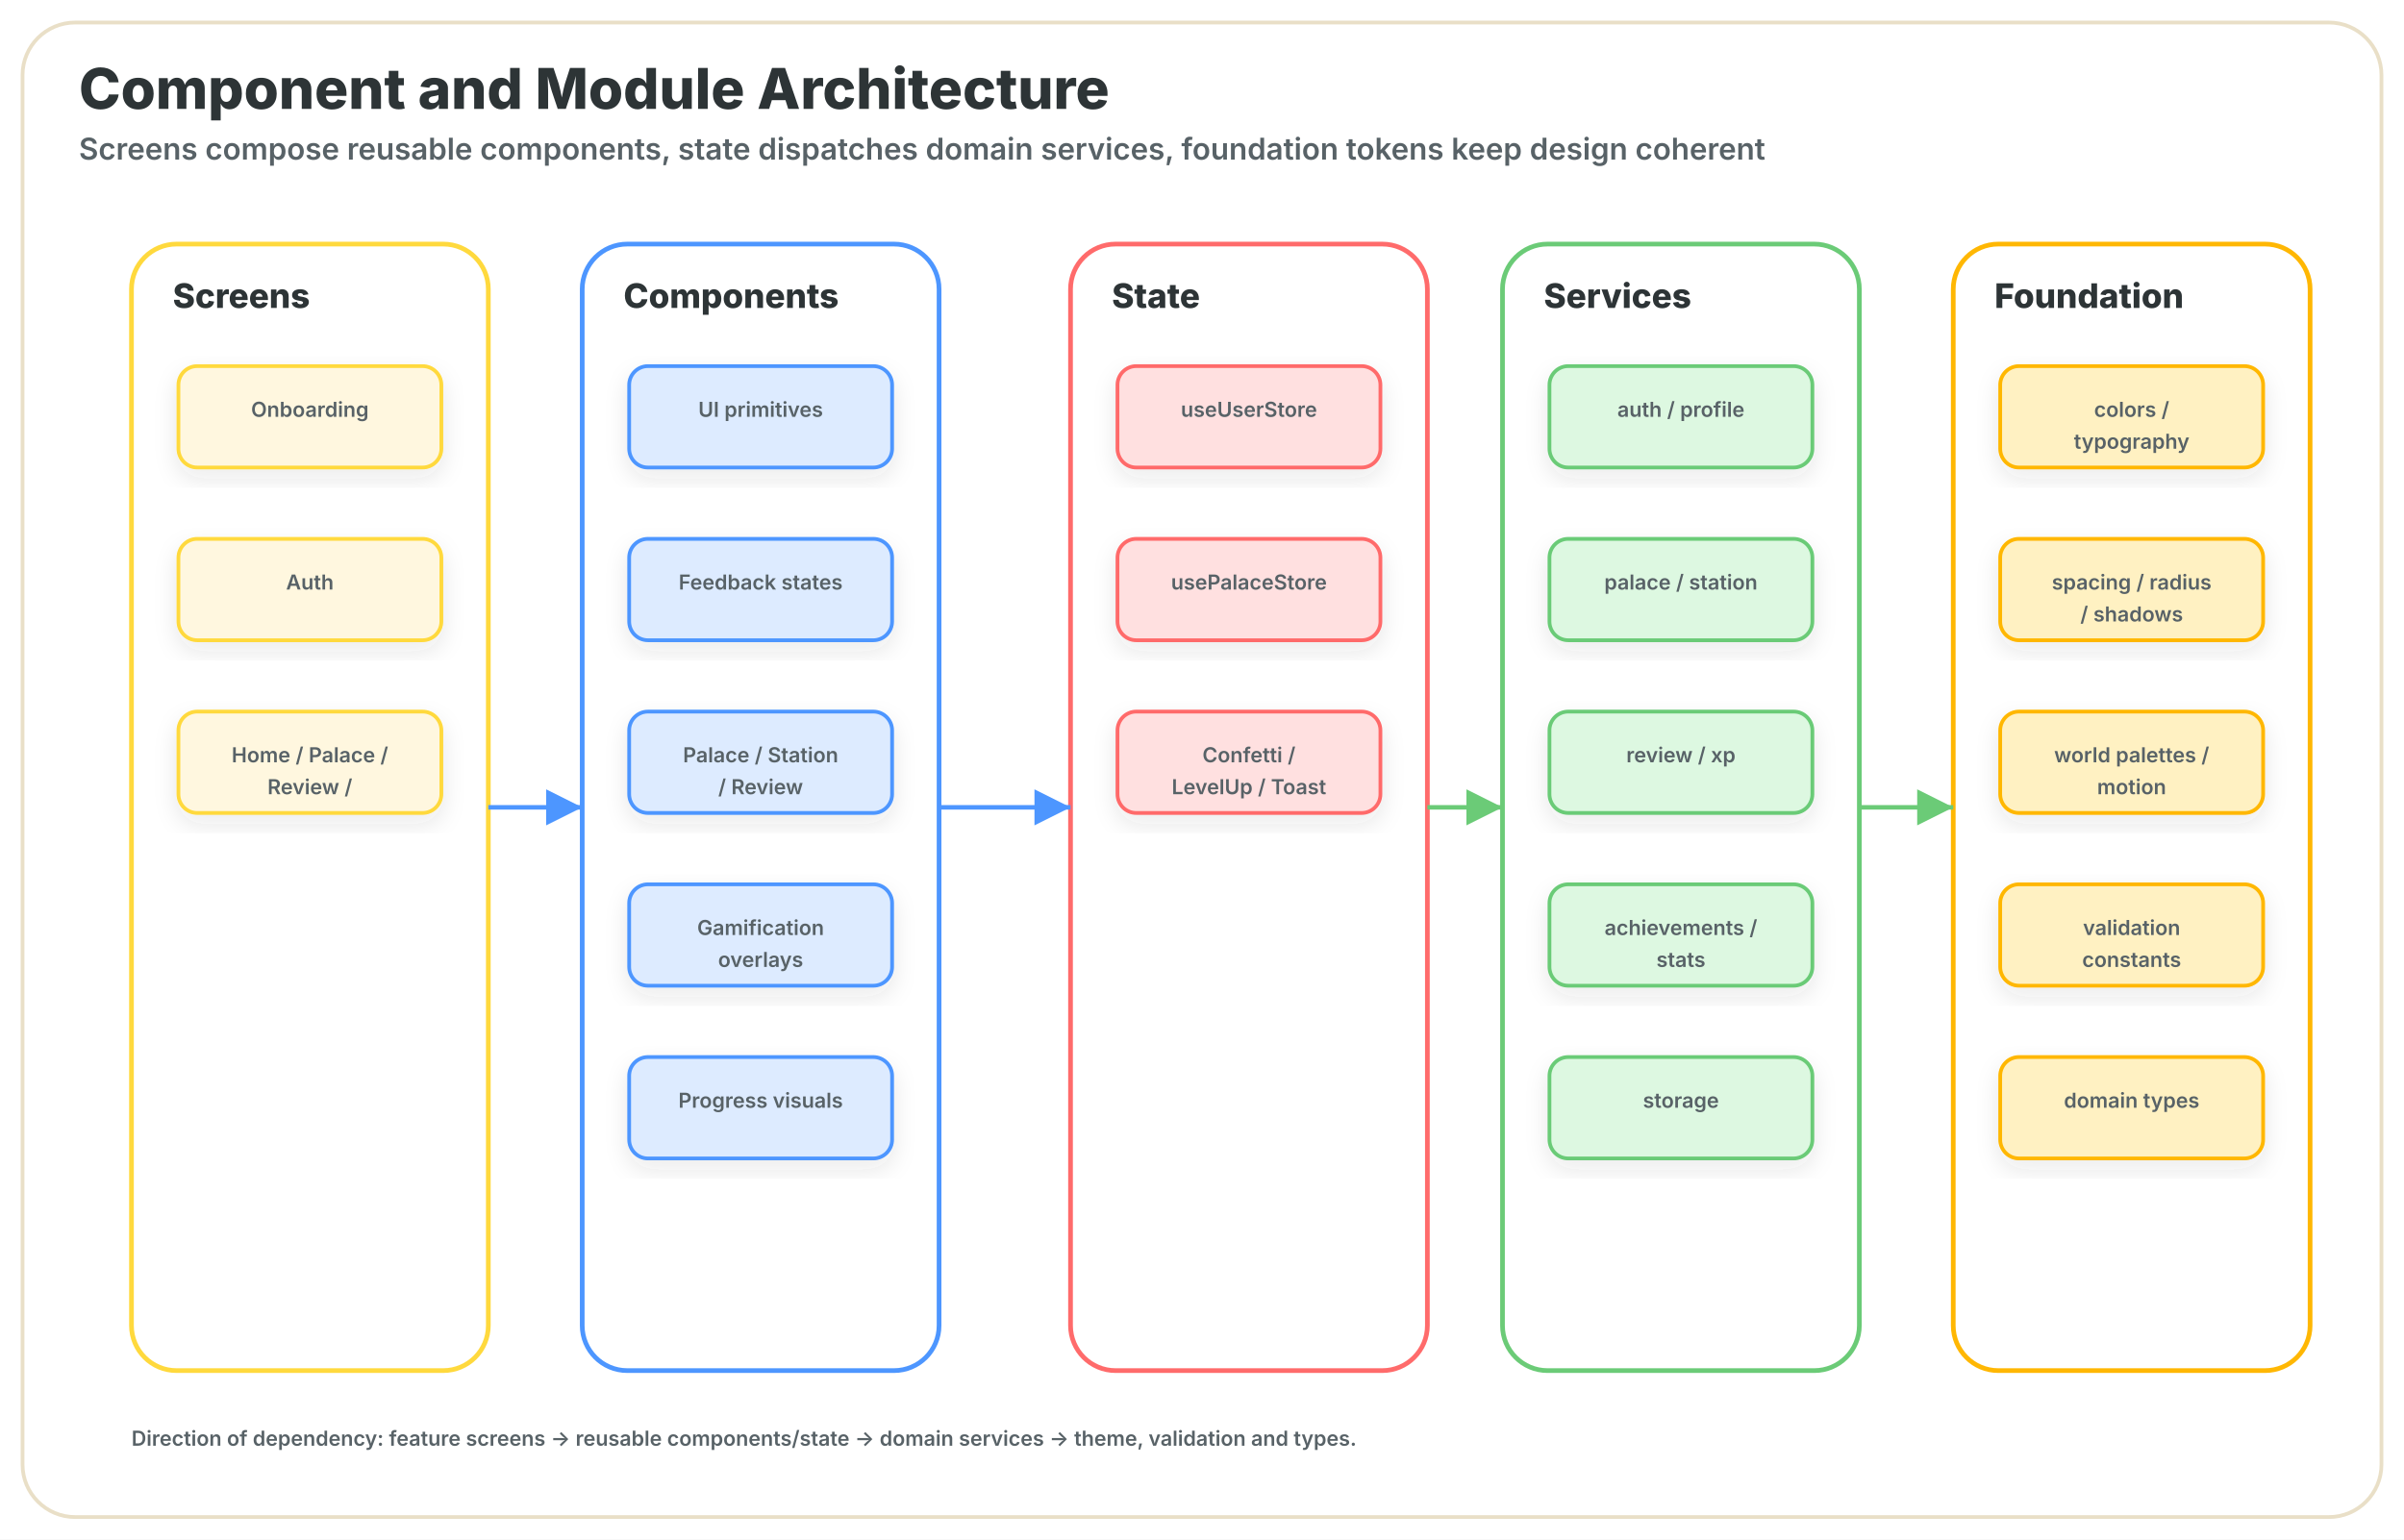
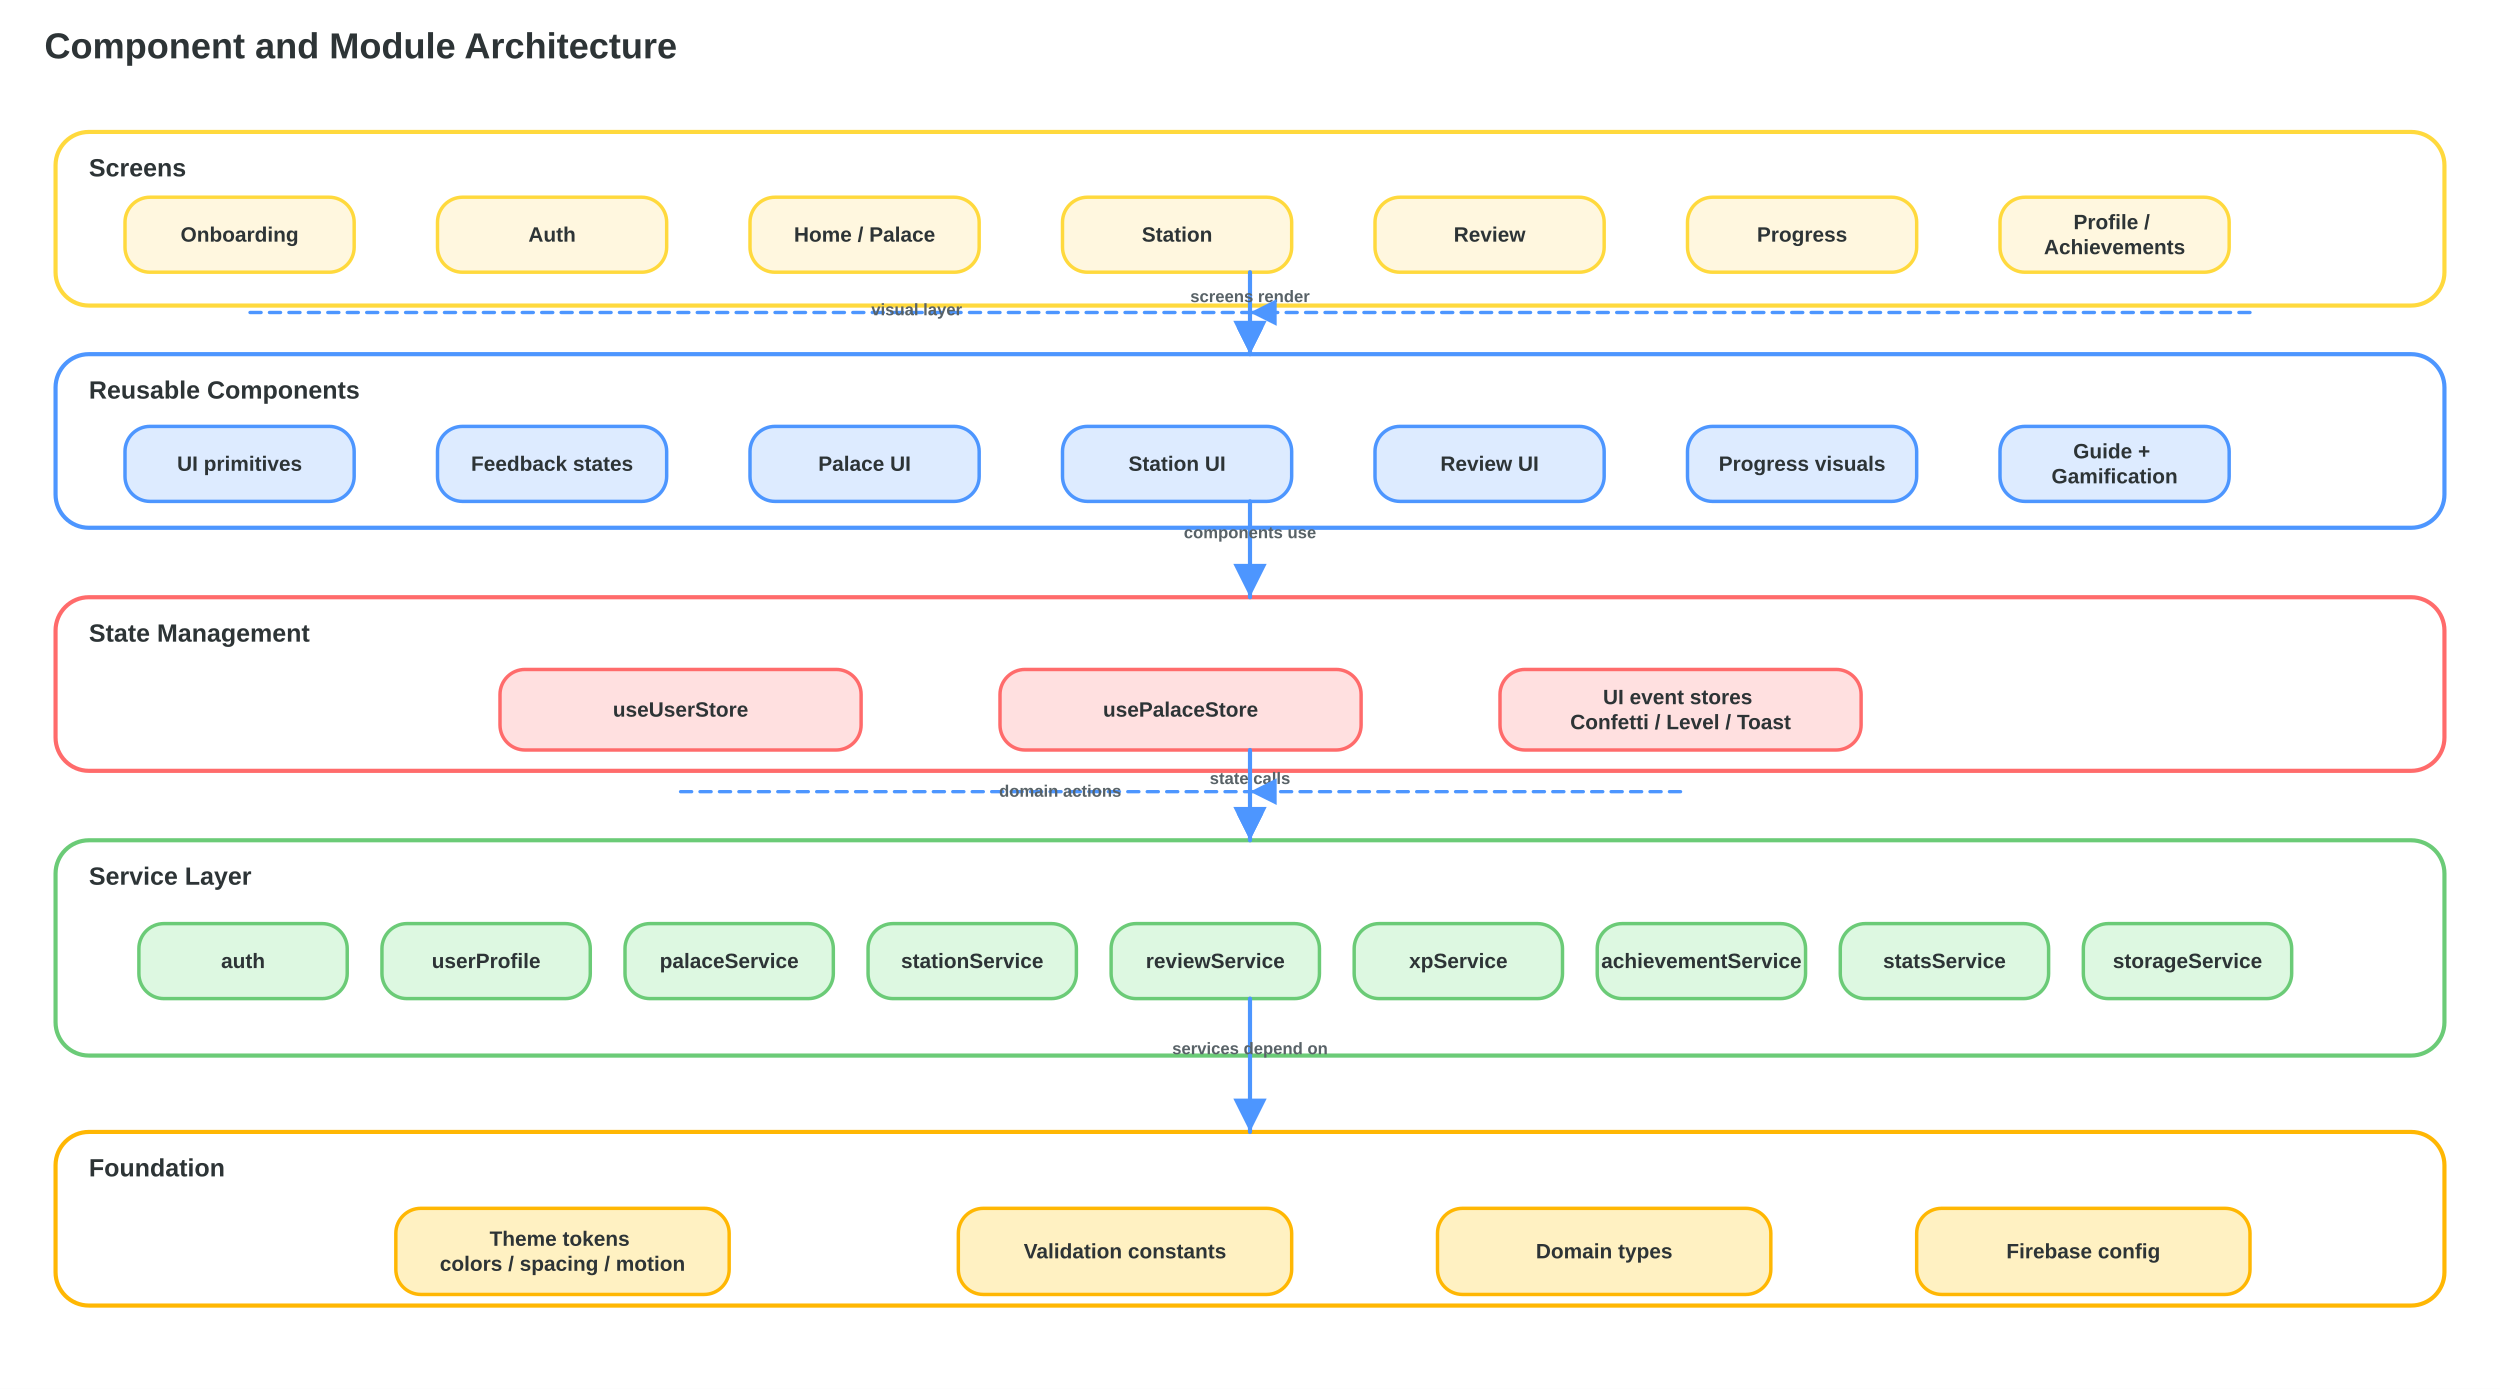
- <svg xmlns="http://www.w3.org/2000/svg" width="1280" height="820" viewBox="0 0 1280 820" role="img" aria-label="Component and Module Architecture">
-   <rect width="1280" height="820" fill="#FFFFFF" />
+ <svg xmlns="http://www.w3.org/2000/svg" width="1800" height="1000" viewBox="0 0 1800 1000" role="img" aria-label="Component and Module Architecture">
  <defs>
-     <filter id="shadow" x="-20%" y="-20%" width="140%" height="140%">
-       <feDropShadow dx="0" dy="5" stdDeviation="6" flood-color="#2D3436" flood-opacity="0.10" />
-     </filter>
    <marker id="arrow" markerWidth="12" markerHeight="12" refX="10" refY="6" orient="auto" markerUnits="strokeWidth">
      <path d="M2,2 L10,6 L2,10 Z" fill="#4D96FF" />
    </marker>
-     <marker id="arrowGreen" markerWidth="12" markerHeight="12" refX="10" refY="6" orient="auto" markerUnits="strokeWidth">
-       <path d="M2,2 L10,6 L2,10 Z" fill="#6BCB77" />
-     </marker>
-     <marker id="arrowRed" markerWidth="12" markerHeight="12" refX="10" refY="6" orient="auto" markerUnits="strokeWidth">
-       <path d="M2,2 L10,6 L2,10 Z" fill="#FF6B6B" />
-     </marker>
+     <style>
+     .title { font: 700 26px Arial, Helvetica, sans-serif; fill: #2D3436; }
+     .panel-title { font: 700 18px Arial, Helvetica, sans-serif; fill: #2D3436; }
+     .box-text { font: 600 15px Arial, Helvetica, sans-serif; fill: #2D3436; }
+     .small-text { font: 600 13px Arial, Helvetica, sans-serif; fill: #586267; }
+     .edge-label { font: 600 12px Arial, Helvetica, sans-serif; fill: #586267; }
+     .arrow { fill: none; stroke: #4D96FF; stroke-width: 3; stroke-linecap: round; stroke-linejoin: round; marker-end: url(#arrow); }
+     .arrow-soft { fill: none; stroke: #4D96FF; stroke-width: 2.4; stroke-linecap: round; stroke-linejoin: round; marker-end: url(#arrow); stroke-dasharray: 8 6; }
+     .relation { fill: none; stroke: #4D96FF; stroke-width: 2.6; stroke-linecap: round; stroke-linejoin: round; }
+   </style>
  </defs>
-   <style>
-   .title { font-family: Inter, Nunito, Arial, sans-serif; font-size: 30px; font-weight: 800; fill: #2D3436; }
-   .subtitle { font-family: Inter, Nunito, Arial, sans-serif; font-size: 16px; font-weight: 600; fill: #586267; }
-   .group-title { font-family: Inter, Nunito, Arial, sans-serif; font-size: 18px; font-weight: 800; fill: #2D3436; }
-   .box-title { font-family: Inter, Nunito, Arial, sans-serif; font-size: 15px; font-weight: 800; fill: #2D3436; }
-   .box-text { font-family: Inter, Nunito, Arial, sans-serif; font-size: 12px; font-weight: 600; fill: #586267; }
-   .small { font-family: Inter, Nunito, Arial, sans-serif; font-size: 11px; font-weight: 600; fill: #586267; }
-   .tiny { font-family: Inter, Nunito, Arial, sans-serif; font-size: 10px; font-weight: 600; fill: #586267; }
-   .arrow { stroke: #4D96FF; stroke-width: 2.4; fill: none; marker-end: url(#arrow); }
-   .arrow-green { stroke: #6BCB77; stroke-width: 2.4; fill: none; marker-end: url(#arrowGreen); }
-   .arrow-red { stroke: #FF6B6B; stroke-width: 2.4; fill: none; marker-end: url(#arrowRed); }
-   .dash { stroke-dasharray: 7 5; }
- </style>
-   <rect x="12" y="12" width="1256" height="796" rx="28" fill="#FFFFFF" stroke="#E9DFC7" stroke-width="2" />
-   <text x="42" y="58" class="title">Component and Module Architecture</text>
-   <text x="42" y="85" class="subtitle">Screens compose reusable components, state dispatches domain services, foundation tokens keep design coherent</text>
-   <rect x="70" y="130" width="190" height="600" rx="24" fill="#FFFFFF" stroke="#FFD93D" stroke-width="2.5" />
-   <text x="92" y="164" class="group-title">Screens</text>
-   <rect x="95" y="195" width="140" height="54" rx="10" fill="#FFF7DF" stroke="#FFD93D" stroke-width="2" filter="url(#shadow)" />
-   <text x="165.0" y="222" text-anchor="middle" class="small">Onboarding</text>
-   <rect x="95" y="287" width="140" height="54" rx="10" fill="#FFF7DF" stroke="#FFD93D" stroke-width="2" filter="url(#shadow)" />
-   <text x="165.0" y="314" text-anchor="middle" class="small">Auth</text>
-   <rect x="95" y="379" width="140" height="54" rx="10" fill="#FFF7DF" stroke="#FFD93D" stroke-width="2" filter="url(#shadow)" />
-   <text x="165.0" y="406" text-anchor="middle" class="small">Home / Palace /</text>
-   <text x="165.0" y="423" text-anchor="middle" class="small">Review /</text>
-   <rect x="310" y="130" width="190" height="600" rx="24" fill="#FFFFFF" stroke="#4D96FF" stroke-width="2.5" />
-   <text x="332" y="164" class="group-title">Components</text>
-   <rect x="335" y="195" width="140" height="54" rx="10" fill="#DDEBFF" stroke="#4D96FF" stroke-width="2" filter="url(#shadow)" />
-   <text x="405.0" y="222" text-anchor="middle" class="small">UI primitives</text>
-   <rect x="335" y="287" width="140" height="54" rx="10" fill="#DDEBFF" stroke="#4D96FF" stroke-width="2" filter="url(#shadow)" />
-   <text x="405.0" y="314" text-anchor="middle" class="small">Feedback states</text>
-   <rect x="335" y="379" width="140" height="54" rx="10" fill="#DDEBFF" stroke="#4D96FF" stroke-width="2" filter="url(#shadow)" />
-   <text x="405.0" y="406" text-anchor="middle" class="small">Palace / Station</text>
-   <text x="405.0" y="423" text-anchor="middle" class="small">/ Review</text>
-   <rect x="335" y="471" width="140" height="54" rx="10" fill="#DDEBFF" stroke="#4D96FF" stroke-width="2" filter="url(#shadow)" />
-   <text x="405.0" y="498" text-anchor="middle" class="small">Gamification</text>
-   <text x="405.0" y="515" text-anchor="middle" class="small">overlays</text>
-   <rect x="335" y="563" width="140" height="54" rx="10" fill="#DDEBFF" stroke="#4D96FF" stroke-width="2" filter="url(#shadow)" />
-   <text x="405.0" y="590" text-anchor="middle" class="small">Progress visuals</text>
-   <rect x="570" y="130" width="190" height="600" rx="24" fill="#FFFFFF" stroke="#FF6B6B" stroke-width="2.5" />
-   <text x="592" y="164" class="group-title">State</text>
-   <rect x="595" y="195" width="140" height="54" rx="10" fill="#FFE0E0" stroke="#FF6B6B" stroke-width="2" filter="url(#shadow)" />
-   <text x="665.0" y="222" text-anchor="middle" class="small">useUserStore</text>
-   <rect x="595" y="287" width="140" height="54" rx="10" fill="#FFE0E0" stroke="#FF6B6B" stroke-width="2" filter="url(#shadow)" />
-   <text x="665.0" y="314" text-anchor="middle" class="small">usePalaceStore</text>
-   <rect x="595" y="379" width="140" height="54" rx="10" fill="#FFE0E0" stroke="#FF6B6B" stroke-width="2" filter="url(#shadow)" />
-   <text x="665.0" y="406" text-anchor="middle" class="small">Confetti /</text>
-   <text x="665.0" y="423" text-anchor="middle" class="small">LevelUp / Toast</text>
-   <rect x="800" y="130" width="190" height="600" rx="24" fill="#FFFFFF" stroke="#6BCB77" stroke-width="2.5" />
-   <text x="822" y="164" class="group-title">Services</text>
-   <rect x="825" y="195" width="140" height="54" rx="10" fill="#DDF8E1" stroke="#6BCB77" stroke-width="2" filter="url(#shadow)" />
-   <text x="895.0" y="222" text-anchor="middle" class="small">auth / profile</text>
-   <rect x="825" y="287" width="140" height="54" rx="10" fill="#DDF8E1" stroke="#6BCB77" stroke-width="2" filter="url(#shadow)" />
-   <text x="895.0" y="314" text-anchor="middle" class="small">palace / station</text>
-   <rect x="825" y="379" width="140" height="54" rx="10" fill="#DDF8E1" stroke="#6BCB77" stroke-width="2" filter="url(#shadow)" />
-   <text x="895.0" y="406" text-anchor="middle" class="small">review / xp</text>
-   <rect x="825" y="471" width="140" height="54" rx="10" fill="#DDF8E1" stroke="#6BCB77" stroke-width="2" filter="url(#shadow)" />
-   <text x="895.0" y="498" text-anchor="middle" class="small">achievements /</text>
-   <text x="895.0" y="515" text-anchor="middle" class="small">stats</text>
-   <rect x="825" y="563" width="140" height="54" rx="10" fill="#DDF8E1" stroke="#6BCB77" stroke-width="2" filter="url(#shadow)" />
-   <text x="895.0" y="590" text-anchor="middle" class="small">storage</text>
-   <rect x="1040" y="130" width="190" height="600" rx="24" fill="#FFFFFF" stroke="#FFB703" stroke-width="2.5" />
-   <text x="1062" y="164" class="group-title">Foundation</text>
-   <rect x="1065" y="195" width="140" height="54" rx="10" fill="#FFF1C2" stroke="#FFB703" stroke-width="2" filter="url(#shadow)" />
-   <text x="1135.0" y="222" text-anchor="middle" class="small">colors /</text>
-   <text x="1135.0" y="239" text-anchor="middle" class="small">typography</text>
-   <rect x="1065" y="287" width="140" height="54" rx="10" fill="#FFF1C2" stroke="#FFB703" stroke-width="2" filter="url(#shadow)" />
-   <text x="1135.0" y="314" text-anchor="middle" class="small">spacing / radius</text>
-   <text x="1135.0" y="331" text-anchor="middle" class="small">/ shadows</text>
-   <rect x="1065" y="379" width="140" height="54" rx="10" fill="#FFF1C2" stroke="#FFB703" stroke-width="2" filter="url(#shadow)" />
-   <text x="1135.0" y="406" text-anchor="middle" class="small">world palettes /</text>
-   <text x="1135.0" y="423" text-anchor="middle" class="small">motion</text>
-   <rect x="1065" y="471" width="140" height="54" rx="10" fill="#FFF1C2" stroke="#FFB703" stroke-width="2" filter="url(#shadow)" />
-   <text x="1135.0" y="498" text-anchor="middle" class="small">validation</text>
-   <text x="1135.0" y="515" text-anchor="middle" class="small">constants</text>
-   <rect x="1065" y="563" width="140" height="54" rx="10" fill="#FFF1C2" stroke="#FFB703" stroke-width="2" filter="url(#shadow)" />
-   <text x="1135.0" y="590" text-anchor="middle" class="small">domain types</text>
-   <line x1="260" y1="430" x2="310" y2="430" class="arrow" />
-   <line x1="500" y1="430" x2="570" y2="430" class="arrow" />
-   <line x1="760" y1="430" x2="800" y2="430" class="arrow-green" />
-   <line x1="990" y1="430" x2="1040" y2="430" class="arrow-green" />
-   <text x="70" y="770" class="small">Direction of dependency: feature screens → reusable components/state → domain services → theme, validation and types.</text>
+   <rect x="0" y="0" width="1800" height="1000" fill="#FFFFFF" />
+   <text x="32" y="42" class="title" text-anchor="start">Component and Module Architecture</text>
+   <rect x="40" y="95" width="1720" height="125" rx="24" fill="#FFFFFF" stroke="#FFD93D" stroke-width="3" />
+   <text x="64" y="127" class="panel-title" text-anchor="start">Screens</text>
+   <rect x="40" y="255" width="1720" height="125" rx="24" fill="#FFFFFF" stroke="#4D96FF" stroke-width="3" />
+   <text x="64" y="287" class="panel-title" text-anchor="start">Reusable Components</text>
+   <rect x="40" y="430" width="1720" height="125" rx="24" fill="#FFFFFF" stroke="#FF6B6B" stroke-width="3" />
+   <text x="64" y="462" class="panel-title" text-anchor="start">State Management</text>
+   <rect x="40" y="605" width="1720" height="155" rx="24" fill="#FFFFFF" stroke="#6BCB77" stroke-width="3" />
+   <text x="64" y="637" class="panel-title" text-anchor="start">Service Layer</text>
+   <rect x="40" y="815" width="1720" height="125" rx="24" fill="#FFFFFF" stroke="#FFB703" stroke-width="3" />
+   <text x="64" y="847" class="panel-title" text-anchor="start">Foundation</text>
+   <rect x="90" y="142" width="165" height="54" rx="18" fill="#FFF7DF" stroke="#FFD93D" stroke-width="2.5" />
+   <text x="172.5" y="174.0" class="box-text" text-anchor="middle">
+     <tspan x="172.5" dy="0">Onboarding</tspan>
+   </text>
+   <rect x="315" y="142" width="165" height="54" rx="18" fill="#FFF7DF" stroke="#FFD93D" stroke-width="2.5" />
+   <text x="397.5" y="174.0" class="box-text" text-anchor="middle">
+     <tspan x="397.5" dy="0">Auth</tspan>
+   </text>
+   <rect x="540" y="142" width="165" height="54" rx="18" fill="#FFF7DF" stroke="#FFD93D" stroke-width="2.5" />
+   <text x="622.5" y="174.0" class="box-text" text-anchor="middle">
+     <tspan x="622.5" dy="0">Home / Palace</tspan>
+   </text>
+   <rect x="765" y="142" width="165" height="54" rx="18" fill="#FFF7DF" stroke="#FFD93D" stroke-width="2.5" />
+   <text x="847.5" y="174.0" class="box-text" text-anchor="middle">
+     <tspan x="847.5" dy="0">Station</tspan>
+   </text>
+   <rect x="990" y="142" width="165" height="54" rx="18" fill="#FFF7DF" stroke="#FFD93D" stroke-width="2.5" />
+   <text x="1072.5" y="174.0" class="box-text" text-anchor="middle">
+     <tspan x="1072.5" dy="0">Review</tspan>
+   </text>
+   <rect x="1215" y="142" width="165" height="54" rx="18" fill="#FFF7DF" stroke="#FFD93D" stroke-width="2.5" />
+   <text x="1297.5" y="174.0" class="box-text" text-anchor="middle">
+     <tspan x="1297.5" dy="0">Progress</tspan>
+   </text>
+   <rect x="1440" y="142" width="165" height="54" rx="18" fill="#FFF7DF" stroke="#FFD93D" stroke-width="2.5" />
+   <text x="1522.5" y="165.0" class="box-text" text-anchor="middle">
+     <tspan x="1522.5" dy="0">Profile /</tspan>
+     <tspan x="1522.5" dy="18">Achievements</tspan>
+   </text>
+   <rect x="90" y="307" width="165" height="54" rx="18" fill="#DDEBFF" stroke="#4D96FF" stroke-width="2.5" />
+   <text x="172.5" y="339.0" class="box-text" text-anchor="middle">
+     <tspan x="172.5" dy="0">UI primitives</tspan>
+   </text>
+   <rect x="315" y="307" width="165" height="54" rx="18" fill="#DDEBFF" stroke="#4D96FF" stroke-width="2.5" />
+   <text x="397.5" y="339.0" class="box-text" text-anchor="middle">
+     <tspan x="397.5" dy="0">Feedback states</tspan>
+   </text>
+   <rect x="540" y="307" width="165" height="54" rx="18" fill="#DDEBFF" stroke="#4D96FF" stroke-width="2.5" />
+   <text x="622.5" y="339.0" class="box-text" text-anchor="middle">
+     <tspan x="622.5" dy="0">Palace UI</tspan>
+   </text>
+   <rect x="765" y="307" width="165" height="54" rx="18" fill="#DDEBFF" stroke="#4D96FF" stroke-width="2.5" />
+   <text x="847.5" y="339.0" class="box-text" text-anchor="middle">
+     <tspan x="847.5" dy="0">Station UI</tspan>
+   </text>
+   <rect x="990" y="307" width="165" height="54" rx="18" fill="#DDEBFF" stroke="#4D96FF" stroke-width="2.5" />
+   <text x="1072.5" y="339.0" class="box-text" text-anchor="middle">
+     <tspan x="1072.5" dy="0">Review UI</tspan>
+   </text>
+   <rect x="1215" y="307" width="165" height="54" rx="18" fill="#DDEBFF" stroke="#4D96FF" stroke-width="2.5" />
+   <text x="1297.5" y="339.0" class="box-text" text-anchor="middle">
+     <tspan x="1297.5" dy="0">Progress visuals</tspan>
+   </text>
+   <rect x="1440" y="307" width="165" height="54" rx="18" fill="#DDEBFF" stroke="#4D96FF" stroke-width="2.5" />
+   <text x="1522.5" y="330.0" class="box-text" text-anchor="middle">
+     <tspan x="1522.5" dy="0">Guide +</tspan>
+     <tspan x="1522.5" dy="18">Gamification</tspan>
+   </text>
+   <rect x="360" y="482" width="260" height="58" rx="18" fill="#FFE0E0" stroke="#FF6B6B" stroke-width="2.5" />
+   <text x="490.0" y="516.0" class="box-text" text-anchor="middle">
+     <tspan x="490.0" dy="0">useUserStore</tspan>
+   </text>
+   <rect x="720" y="482" width="260" height="58" rx="18" fill="#FFE0E0" stroke="#FF6B6B" stroke-width="2.5" />
+   <text x="850.0" y="516.0" class="box-text" text-anchor="middle">
+     <tspan x="850.0" dy="0">usePalaceStore</tspan>
+   </text>
+   <rect x="1080" y="482" width="260" height="58" rx="18" fill="#FFE0E0" stroke="#FF6B6B" stroke-width="2.5" />
+   <text x="1210.0" y="507.0" class="box-text" text-anchor="middle">
+     <tspan x="1210.0" dy="0">UI event stores</tspan>
+     <tspan x="1210.0" dy="18">Confetti / Level / Toast</tspan>
+   </text>
+   <rect x="100" y="665" width="150" height="54" rx="18" fill="#DDF8E1" stroke="#6BCB77" stroke-width="2.5" />
+   <text x="175.0" y="697.0" class="box-text" text-anchor="middle">
+     <tspan x="175.0" dy="0">auth</tspan>
+   </text>
+   <rect x="275" y="665" width="150" height="54" rx="18" fill="#DDF8E1" stroke="#6BCB77" stroke-width="2.5" />
+   <text x="350.0" y="697.0" class="box-text" text-anchor="middle">
+     <tspan x="350.0" dy="0">userProfile</tspan>
+   </text>
+   <rect x="450" y="665" width="150" height="54" rx="18" fill="#DDF8E1" stroke="#6BCB77" stroke-width="2.5" />
+   <text x="525.0" y="697.0" class="box-text" text-anchor="middle">
+     <tspan x="525.0" dy="0">palaceService</tspan>
+   </text>
+   <rect x="625" y="665" width="150" height="54" rx="18" fill="#DDF8E1" stroke="#6BCB77" stroke-width="2.5" />
+   <text x="700.0" y="697.0" class="box-text" text-anchor="middle">
+     <tspan x="700.0" dy="0">stationService</tspan>
+   </text>
+   <rect x="800" y="665" width="150" height="54" rx="18" fill="#DDF8E1" stroke="#6BCB77" stroke-width="2.5" />
+   <text x="875.0" y="697.0" class="box-text" text-anchor="middle">
+     <tspan x="875.0" dy="0">reviewService</tspan>
+   </text>
+   <rect x="975" y="665" width="150" height="54" rx="18" fill="#DDF8E1" stroke="#6BCB77" stroke-width="2.5" />
+   <text x="1050.0" y="697.0" class="box-text" text-anchor="middle">
+     <tspan x="1050.0" dy="0">xpService</tspan>
+   </text>
+   <rect x="1150" y="665" width="150" height="54" rx="18" fill="#DDF8E1" stroke="#6BCB77" stroke-width="2.5" />
+   <text x="1225.0" y="697.0" class="box-text" text-anchor="middle">
+     <tspan x="1225.0" dy="0">achievementService</tspan>
+   </text>
+   <rect x="1325" y="665" width="150" height="54" rx="18" fill="#DDF8E1" stroke="#6BCB77" stroke-width="2.5" />
+   <text x="1400.0" y="697.0" class="box-text" text-anchor="middle">
+     <tspan x="1400.0" dy="0">statsService</tspan>
+   </text>
+   <rect x="1500" y="665" width="150" height="54" rx="18" fill="#DDF8E1" stroke="#6BCB77" stroke-width="2.5" />
+   <text x="1575.0" y="697.0" class="box-text" text-anchor="middle">
+     <tspan x="1575.0" dy="0">storageService</tspan>
+   </text>
+   <rect x="285" y="870" width="240" height="62" rx="18" fill="#FFF1C2" stroke="#FFB703" stroke-width="2.5" />
+   <text x="405.0" y="897.0" class="box-text" text-anchor="middle">
+     <tspan x="405.0" dy="0">Theme tokens</tspan>
+     <tspan x="405.0" dy="18">colors / spacing / motion</tspan>
+   </text>
+   <rect x="690" y="870" width="240" height="62" rx="18" fill="#FFF1C2" stroke="#FFB703" stroke-width="2.5" />
+   <text x="810.0" y="906.0" class="box-text" text-anchor="middle">
+     <tspan x="810.0" dy="0">Validation constants</tspan>
+   </text>
+   <rect x="1035" y="870" width="240" height="62" rx="18" fill="#FFF1C2" stroke="#FFB703" stroke-width="2.5" />
+   <text x="1155.0" y="906.0" class="box-text" text-anchor="middle">
+     <tspan x="1155.0" dy="0">Domain types</tspan>
+   </text>
+   <rect x="1380" y="870" width="240" height="62" rx="18" fill="#FFF1C2" stroke="#FFB703" stroke-width="2.5" />
+   <text x="1500.0" y="906.0" class="box-text" text-anchor="middle">
+     <tspan x="1500.0" dy="0">Firebase config</tspan>
+   </text>
+   <path class="arrow" d="M 900 196 L 900 255" />
+   <text x="900.0" y="217.5" class="edge-label" text-anchor="middle">screens render</text>
+   <path class="arrow" d="M 900 361 L 900 430" />
+   <text x="900.0" y="387.5" class="edge-label" text-anchor="middle">components use</text>
+   <path class="arrow" d="M 900 540 L 900 605" />
+   <text x="900.0" y="564.5" class="edge-label" text-anchor="middle">state calls</text>
+   <path class="arrow" d="M 900 719 L 900 815" />
+   <text x="900.0" y="759.0" class="edge-label" text-anchor="middle">services depend on</text>
+   <path class="arrow-soft" d="M 180 225 L 900 225 L 900 255" />
+   <text x="660.0" y="227.0" class="edge-label" text-anchor="middle">visual layer</text>
+   <path class="arrow-soft" d="M 1620 225 L 900 225" />
+   <path class="arrow-soft" d="M 490 570 L 900 570 L 900 605" />
+   <text x="763.333" y="573.667" class="edge-label" text-anchor="middle">domain actions</text>
+   <path class="arrow-soft" d="M 1210 570 L 900 570" />
</svg>
